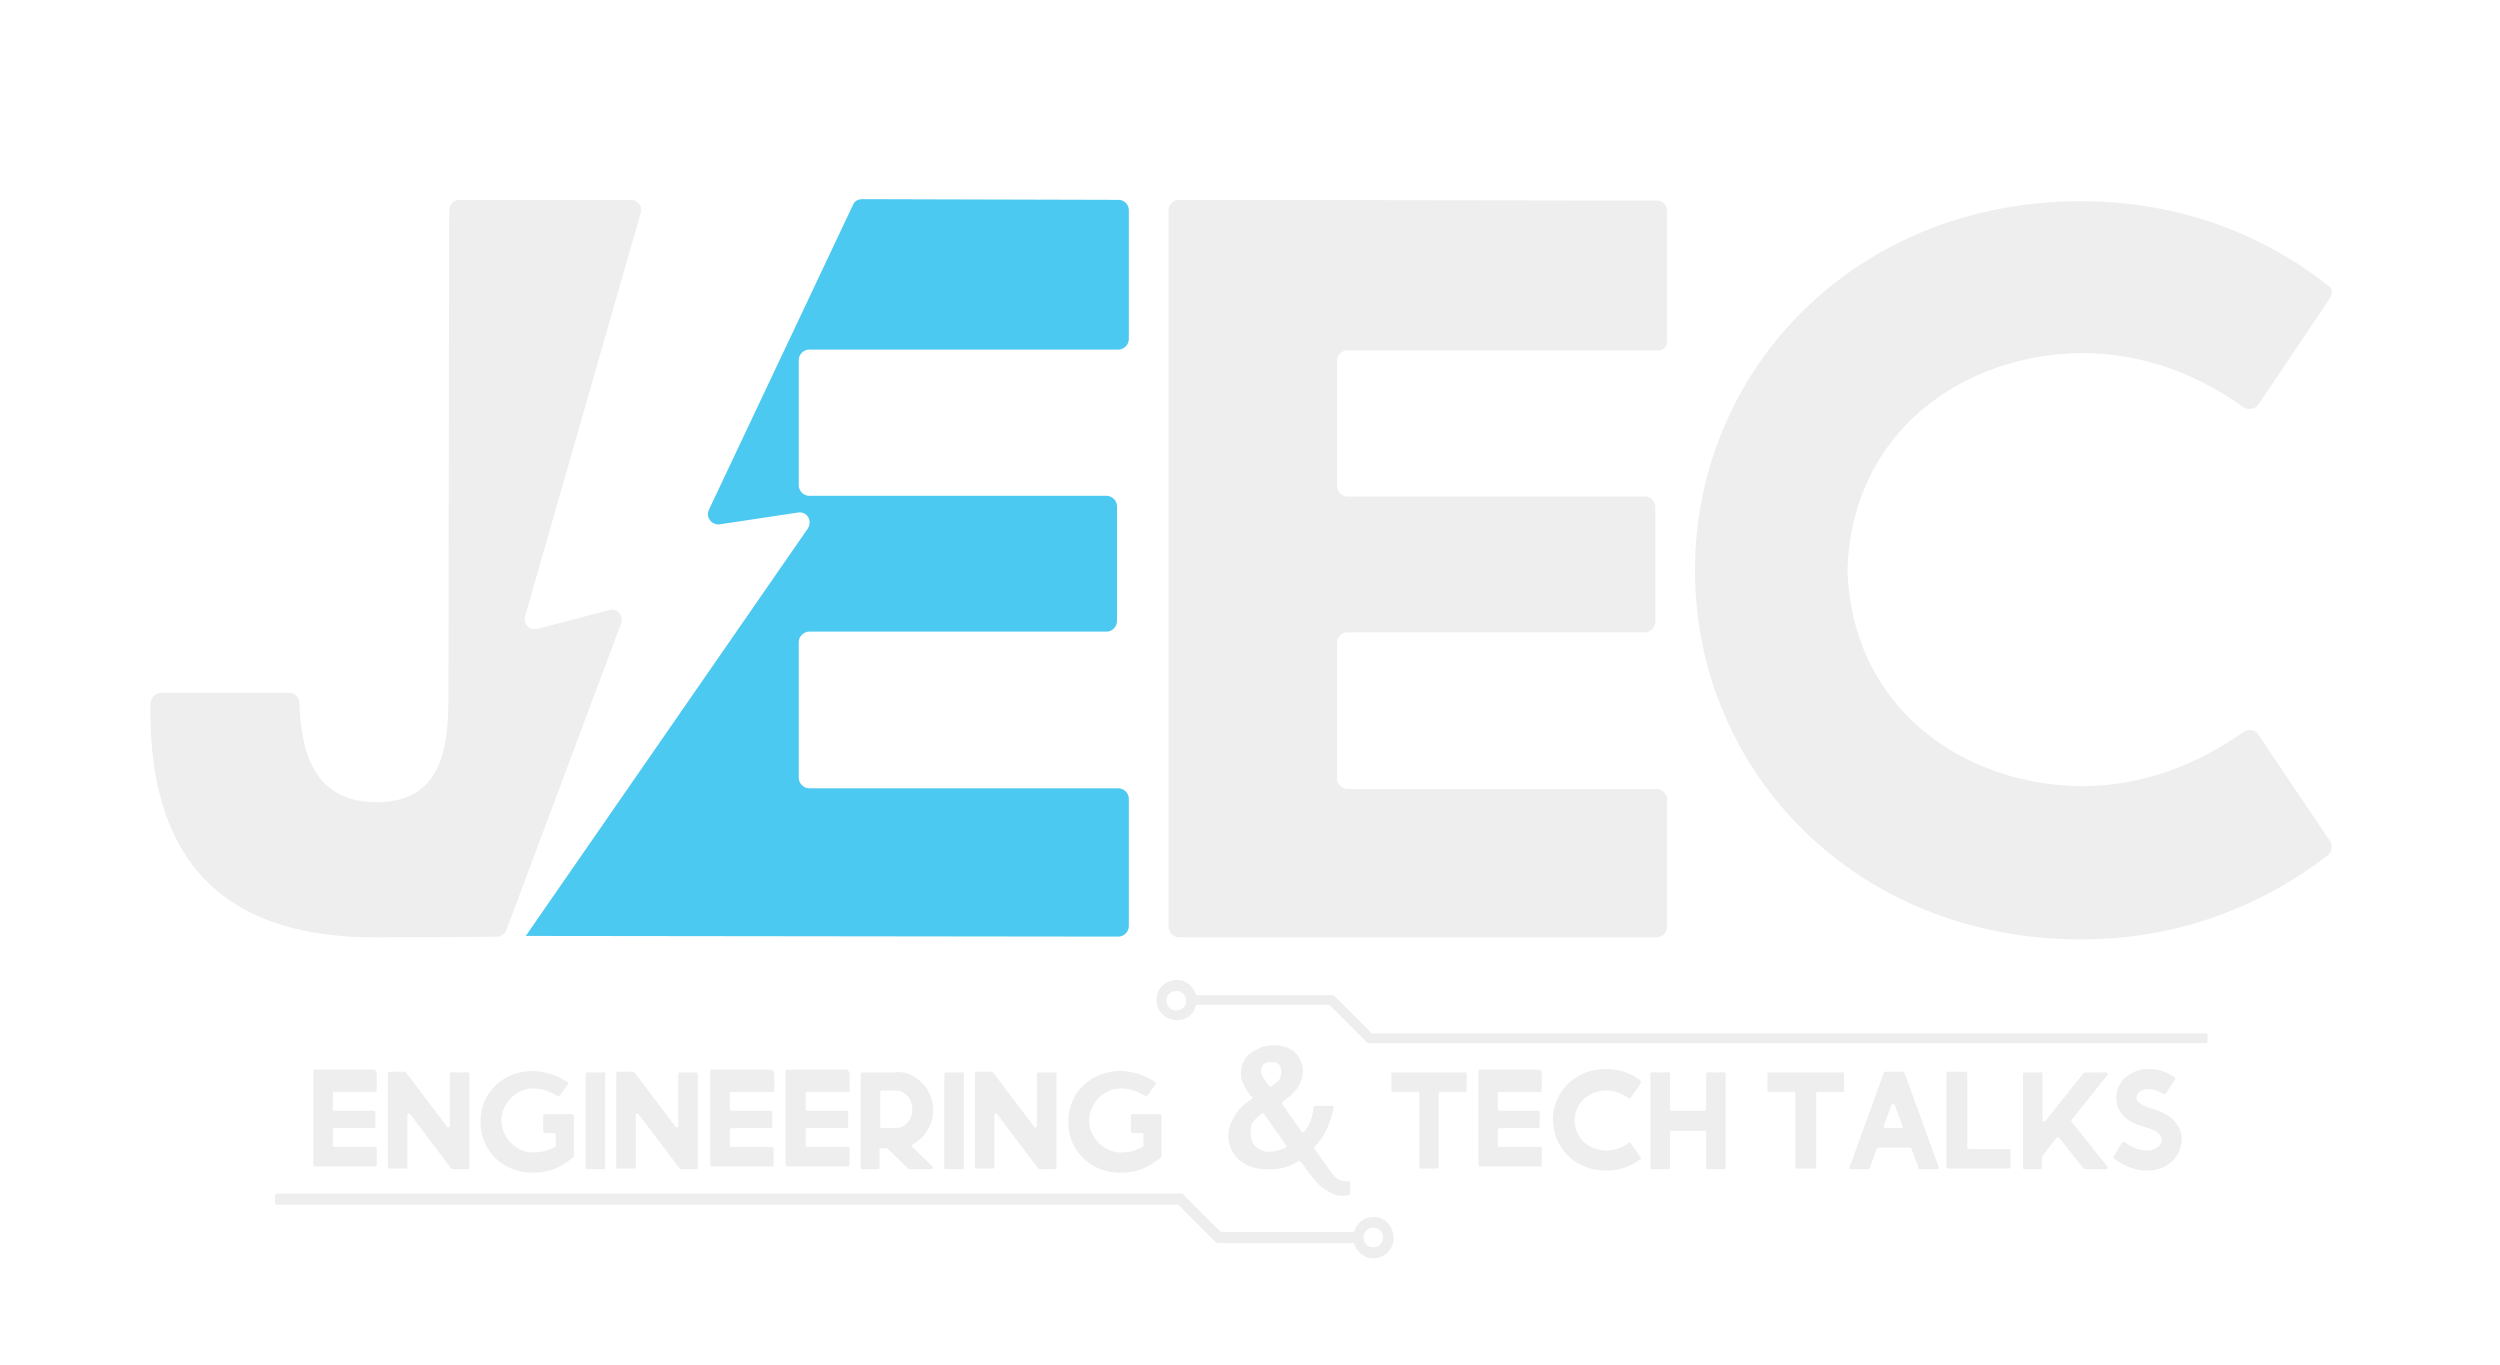
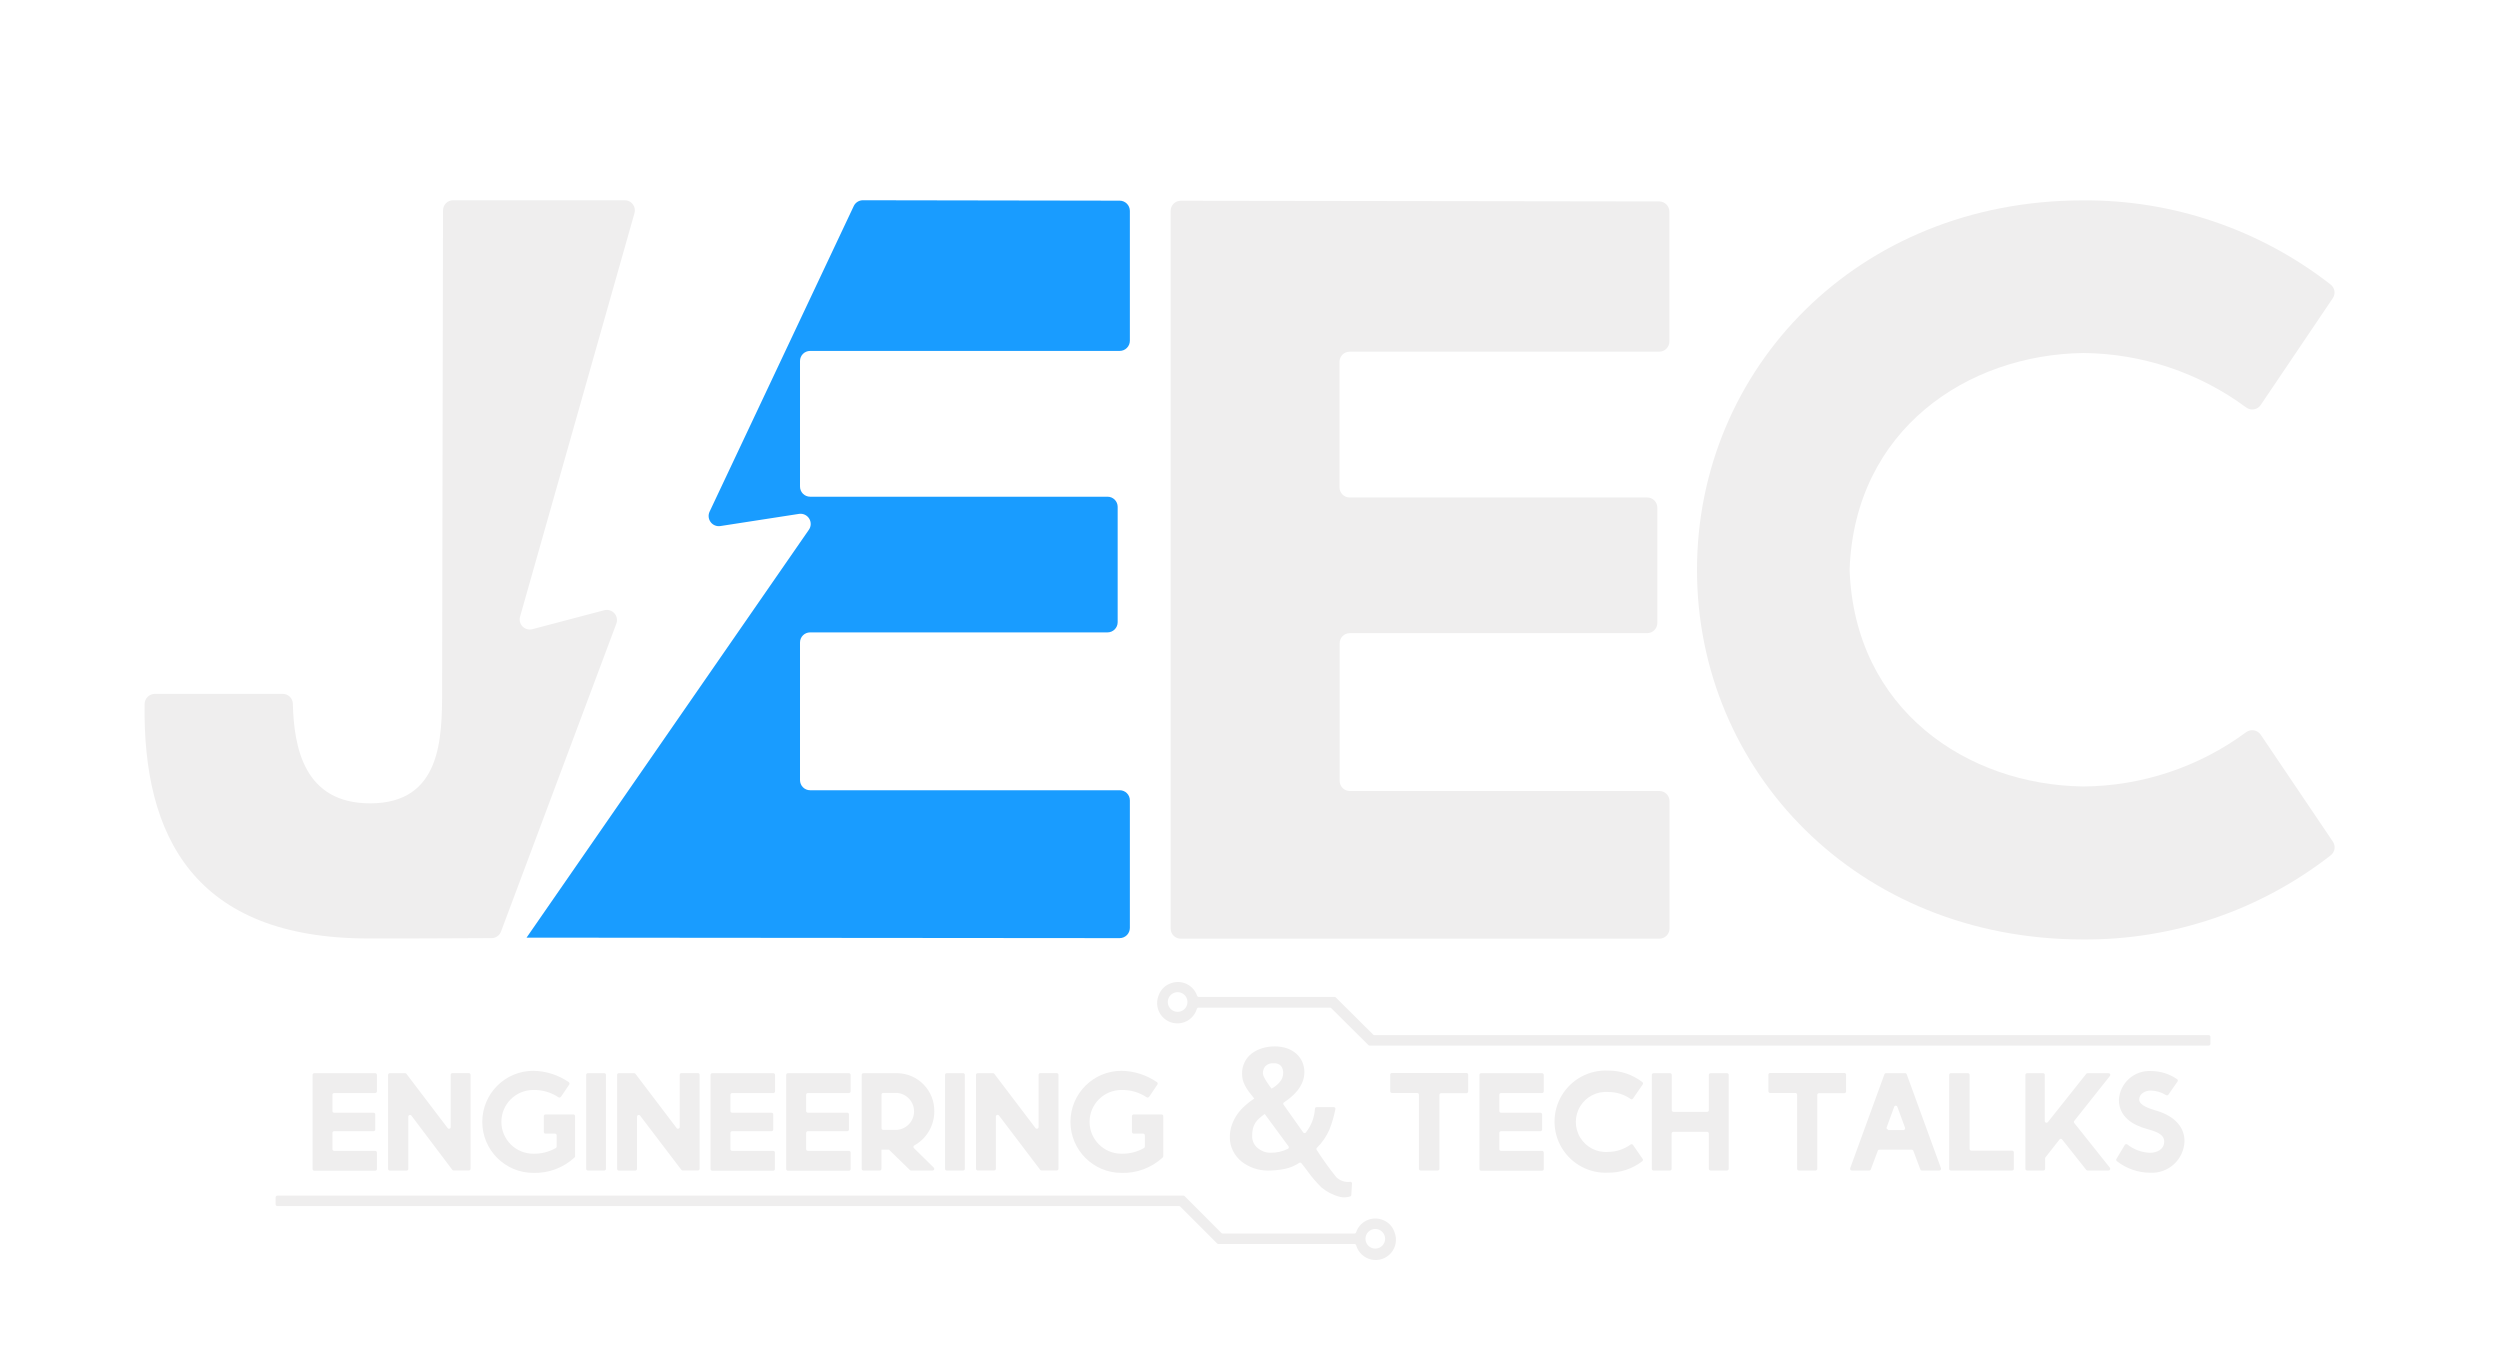
- <svg xmlns="http://www.w3.org/2000/svg" width="359" height="196" viewBox="0 0 359 196" fill="none">
-   <path d="M210.6 154.2V156.6C210.6 156.7 210.5 156.8 210.4 156.8H206.8C206.7 156.8 206.6 156.9 206.6 157V167.6C206.6 167.7 206.5 167.8 206.4 167.8H204C203.9 167.8 203.8 167.7 203.8 167.6V157C203.8 156.9 203.7 156.8 203.6 156.8H200C199.9 156.8 199.8 156.7 199.8 156.6V154.2C199.8 154.1 199.9 154 200 154H210.7C210.5 153.9 210.6 154 210.6 154.2Z" fill="#EFEEEE" />
-   <path d="M221.4 154.2V156.6C221.4 156.7 221.3 156.8 221.2 156.8H215.3C215.2 156.8 215.1 156.9 215.1 157V159.3C215.1 159.4 215.2 159.5 215.3 159.5H220.9C221 159.5 221.1 159.6 221.1 159.7V161.8C221.1 161.9 221 162 220.9 162H215.3C215.2 162 215.1 162.1 215.1 162.2V164.5C215.1 164.6 215.2 164.7 215.3 164.7H221.2C221.3 164.7 221.4 164.8 221.4 164.9V167.3C221.4 167.4 221.3 167.5 221.2 167.5H212.5C212.4 167.5 212.3 167.4 212.3 167.3V153.8C212.3 153.7 212.4 153.6 212.5 153.6H221.2C221.3 153.9 221.4 154 221.4 154.2Z" fill="#EFEEEE" />
-   <path d="M235.6 155.6L234.2 157.6C234.1 157.7 234 157.7 233.9 157.7C233 157.1 231.9 156.6 230.7 156.6C228.4 156.6 226.2 158.1 226.1 160.9C226.2 163.7 228.4 165.2 230.7 165.2C231.9 165.2 233 164.8 233.9 164.1C234 164 234.2 164 234.2 164.2L235.6 166.2C235.7 166.3 235.7 166.5 235.5 166.5C234.2 167.5 232.6 168.1 230.6 168.1C226.1 168.1 223 164.7 223 160.8C223 156.8 226.2 153.5 230.6 153.5C232.5 153.5 234.2 154.1 235.5 155.1C235.6 155.3 235.7 155.5 235.6 155.6Z" fill="#EFEEEE" />
-   <path d="M239.8 154.2V159.3C239.8 159.4 239.9 159.5 240 159.5H244.8C244.9 159.5 245 159.4 245 159.3V154.2C245 154.1 245.1 154 245.2 154H247.6C247.7 154 247.8 154.1 247.8 154.2V167.7C247.8 167.8 247.7 167.9 247.6 167.9H245.2C245.1 167.9 245 167.8 245 167.7V162.6C245 162.5 244.9 162.4 244.8 162.4H240C239.9 162.4 239.8 162.5 239.8 162.6V167.7C239.8 167.8 239.7 167.9 239.6 167.9H237.2C237.1 167.9 237 167.8 237 167.7V154.2C237 154.1 237.1 154 237.2 154H239.6C239.7 153.9 239.8 154 239.8 154.2Z" fill="#EFEEEE" />
-   <path d="M264.8 154.2V156.6C264.8 156.7 264.7 156.8 264.6 156.8H261C260.9 156.8 260.8 156.9 260.8 157V167.6C260.8 167.7 260.7 167.8 260.6 167.8H258C257.9 167.8 257.8 167.7 257.8 167.6V157C257.8 156.9 257.7 156.8 257.6 156.8H254C253.9 156.8 253.8 156.7 253.8 156.6V154.2C253.8 154.1 253.9 154 254 154H264.7C264.7 153.9 264.8 154 264.8 154.2Z" fill="#EFEEEE" />
-   <path d="M273.5 154.1L278.4 167.6C278.5 167.8 278.3 167.9 278.2 167.9H275.7C275.6 167.9 275.5 167.8 275.5 167.7L274.5 165C274.5 164.9 274.4 164.8 274.3 164.8H269.7C269.6 164.8 269.5 164.9 269.5 165L268.5 167.7C268.5 167.8 268.4 167.9 268.3 167.9H265.8C265.6 167.9 265.5 167.7 265.6 167.6L270.5 154.1C270.5 154 270.6 153.9 270.7 153.9H273.4C273.3 153.9 273.4 154 273.5 154.1ZM270.8 162H273C273.2 162 273.3 161.8 273.2 161.7L272.1 158.7C272 158.5 271.7 158.5 271.6 158.7L270.5 161.7C270.5 161.9 270.6 162 270.8 162Z" fill="#EFEEEE" />
-   <path d="M282.5 154.2V164.8C282.5 164.9 282.6 165 282.7 165H288.5C288.6 165 288.7 165.1 288.7 165.2V167.6C288.7 167.7 288.6 167.8 288.5 167.8H279.7C279.6 167.8 279.5 167.7 279.5 167.6V154.1C279.5 154 279.6 153.9 279.7 153.9H282.1C282.4 153.9 282.5 154 282.5 154.2Z" fill="#EFEEEE" />
-   <path d="M293.3 154.2V160.8C293.3 161 293.6 161.1 293.7 161L299.2 154.1C299.2 154 299.3 154 299.4 154H302.4C302.6 154 302.7 154.2 302.6 154.4L297.5 160.8C297.4 160.9 297.4 161 297.5 161.1L302.6 167.5C302.7 167.7 302.6 167.9 302.4 167.9H299.4C299.3 167.9 299.3 167.9 299.2 167.8L295.7 163.4C295.6 163.3 295.4 163.3 295.3 163.4L293.3 166C293.3 166 293.2 166.1 293.2 166.2V167.7C293.2 167.8 293.1 167.9 293 167.9H290.7C290.6 167.9 290.5 167.8 290.5 167.7V154.2C290.5 154.1 290.6 154 290.7 154H293C293.2 153.9 293.3 154 293.3 154.2Z" fill="#EFEEEE" />
-   <path d="M312.3 155.1L311 157C310.9 157.1 310.8 157.1 310.7 157.1C310.1 156.8 309.4 156.4 308.5 156.4C307.7 156.4 306.8 156.8 306.8 157.7C306.8 158.5 308.3 159 309 159.2C311.3 159.8 313.3 161.3 313.3 163.6C313.3 165.9 311.4 168.1 308.4 168.1C306.5 168.1 305 167.4 303.6 166.4C303.5 166.3 303.5 166.2 303.5 166.1L304.7 164.1C304.8 164 304.9 163.9 305.1 164C306 164.7 307.1 165.2 308.3 165.2C309.3 165.2 310.4 164.7 310.4 163.6C310.4 162.6 308.9 162.1 307.9 161.8C305.9 161.3 303.9 160.1 303.9 157.6C303.9 155.3 306 153.5 308.5 153.5C310.3 153.5 311.3 154.1 312.3 154.7C312.4 154.8 312.4 155 312.3 155.1Z" fill="#EFEEEE" />
-   <path d="M54.1 154.2V156.6C54.1 156.7 54 156.8 53.9 156.8H48C47.9 156.8 47.8 156.9 47.8 157V159.3C47.8 159.4 47.9 159.5 48 159.5H53.7C53.8 159.5 53.9 159.6 53.9 159.7V161.8C53.9 161.9 53.8 162 53.7 162H48C47.9 162 47.8 162.1 47.8 162.2V164.5C47.8 164.6 47.9 164.7 48 164.7H53.9C54 164.7 54.1 164.8 54.1 164.9V167.3C54.1 167.4 54 167.5 53.9 167.5H45.2C45.1 167.5 45 167.4 45 167.3V153.8C45 153.7 45.1 153.6 45.2 153.6H53.9C53.9 153.9 54.1 154 54.1 154.2Z" fill="#EFEEEE" />
-   <path d="M58.3 154L64.2 161.8C64.3 162 64.6 161.9 64.6 161.7V154.2C64.6 154.1 64.7 154 64.8 154H67.2C67.3 154 67.4 154.1 67.4 154.2V167.7C67.4 167.8 67.3 167.9 67.2 167.9H65C64.9 167.9 64.9 167.9 64.8 167.8L58.9 160C58.8 159.8 58.5 159.9 58.5 160.1V167.6C58.5 167.7 58.4 167.8 58.3 167.8H55.9C55.8 167.8 55.7 167.7 55.7 167.6V154.1C55.7 154 55.8 153.9 55.9 153.9H58.1C58.2 153.9 58.2 154 58.3 154Z" fill="#EFEEEE" />
-   <path d="M81.6 155.6L80.5 157.2C80.3 157.4 80.2 157.5 80.1 157.4C78.6 156.5 77.5 156.3 76.5 156.3C74.2 156.3 72 158.4 72 160.9C72 163.4 74.2 165.5 76.5 165.5C77.9 165.5 78.7 165.2 79.7 164.7C79.8 164.7 79.8 164.6 79.8 164.5V162.9C79.8 162.8 79.7 162.7 79.6 162.7H78.2C78.1 162.7 78 162.6 78 162.5V160.2C78 160.1 78.1 160 78.2 160H82.2C82.3 160 82.4 160.1 82.4 160.2V166C82.4 166.1 82.4 166.1 82.3 166.2C81 167.2 79.5 168.4 76.4 168.4C72.6 168.4 69 165.6 69 161.1C69 156.6 72.6 153.8 76.4 153.8C78.1 153.8 79.9 154.3 81.5 155.4C81.7 155.3 81.7 155.4 81.6 155.6Z" fill="#EFEEEE" />
-   <path d="M86.9 154.2V167.7C86.9 167.8 86.8 167.9 86.7 167.9H84.3C84.2 167.9 84.1 167.8 84.1 167.7V154.2C84.1 154.1 84.2 154 84.3 154H86.7C86.8 153.9 86.9 154 86.9 154.2Z" fill="#EFEEEE" />
-   <path d="M91.1 154L97 161.8C97.1 162 97.4 161.9 97.4 161.7V154.2C97.4 154.1 97.5 154 97.6 154H100C100.1 154 100.2 154.1 100.2 154.2V167.7C100.2 167.8 100.1 167.9 100 167.9H97.8C97.7 167.9 97.7 167.9 97.6 167.8L91.7 160C91.6 159.8 91.3 159.9 91.3 160.1V167.6C91.3 167.7 91.2 167.8 91.1 167.8H88.7C88.6 167.8 88.5 167.7 88.5 167.6V154.1C88.5 154 88.6 153.9 88.7 153.9H90.9C91 153.9 91.1 154 91.1 154Z" fill="#EFEEEE" />
-   <path d="M111.2 154.2V156.6C111.2 156.7 111.1 156.8 111 156.8H105C104.9 156.8 104.8 156.9 104.8 157V159.3C104.8 159.4 104.9 159.5 105 159.5H110.7C110.8 159.5 110.9 159.6 110.9 159.7V161.8C110.9 161.9 110.8 162 110.7 162H105C104.9 162 104.8 162.1 104.8 162.2V164.5C104.8 164.6 104.9 164.7 105 164.7H110.9C111 164.7 111.1 164.8 111.1 164.9V167.3C111.1 167.4 111 167.5 110.9 167.5H102.2C102.1 167.5 102 167.4 102 167.3V153.8C102 153.7 102.1 153.6 102.2 153.6H110.9C111 153.9 111.2 154 111.2 154.2Z" fill="#EFEEEE" />
-   <path d="M122 154.2V156.6C122 156.7 121.9 156.8 121.8 156.8H115.9C115.8 156.8 115.7 156.9 115.7 157V159.3C115.7 159.4 115.8 159.5 115.9 159.5H121.6C121.7 159.5 121.8 159.6 121.8 159.7V161.8C121.8 161.9 121.7 162 121.6 162H115.9C115.8 162 115.7 162.1 115.7 162.2V164.5C115.7 164.6 115.8 164.7 115.9 164.7H121.8C121.9 164.7 122 164.8 122 164.9V167.3C122 167.4 121.9 167.5 121.8 167.5H113C112.9 167.5 112.8 167.4 112.8 167.3V153.8C112.8 153.7 112.9 153.6 113 153.6H121.7C121.9 153.9 122 154 122 154.2Z" fill="#EFEEEE" />
-   <path d="M128.7 153.9C131.6 153.9 134 156.4 134 159.4C134 161.5 132.8 163.4 131.1 164.3C131 164.4 130.9 164.6 131 164.7L133.9 167.5C134.1 167.7 133.9 167.9 133.7 167.9H130.6C130.5 167.9 130.5 167.9 130.4 167.8L127.4 164.9H126.3V167.7C126.3 167.8 126.2 167.9 126.1 167.9H123.8C123.7 167.9 123.6 167.8 123.6 167.7V154.2C123.6 154.1 123.7 154 123.8 154H128.7V153.9ZM126.4 161.8C126.4 161.9 126.5 162 126.6 162H128.6C129.9 162 131 160.9 131 159.3C131 157.7 129.9 156.6 128.6 156.6H126.6C126.5 156.6 126.4 156.7 126.4 156.8V161.8Z" fill="#EFEEEE" />
-   <path d="M138.4 154.2V167.7C138.4 167.8 138.3 167.9 138.2 167.9H135.8C135.7 167.9 135.6 167.8 135.6 167.7V154.2C135.6 154.1 135.7 154 135.8 154H138.2C138.3 153.9 138.4 154 138.4 154.2Z" fill="#EFEEEE" />
-   <path d="M142.6 154L148.5 161.8C148.6 162 148.9 161.9 148.9 161.7V154.2C148.9 154.1 149 154 149.1 154H151.5C151.6 154 151.7 154.1 151.7 154.2V167.7C151.7 167.8 151.6 167.9 151.5 167.9H149.3C149.2 167.9 149.2 167.9 149.1 167.8L143.2 160C143.1 159.8 142.8 159.9 142.8 160.1V167.6C142.8 167.7 142.7 167.8 142.6 167.8H140.2C140.1 167.8 140 167.7 140 167.6V154.1C140 154 140.1 153.9 140.2 153.9H142.4C142.5 153.9 142.6 154 142.6 154Z" fill="#EFEEEE" />
-   <path d="M166 155.6L164.9 157.2C164.7 157.4 164.6 157.5 164.5 157.4C163 156.5 161.9 156.3 160.9 156.3C158.6 156.3 156.4 158.4 156.4 160.9C156.4 163.4 158.6 165.5 160.9 165.5C162.3 165.5 163.1 165.2 164.1 164.7C164.2 164.7 164.2 164.6 164.2 164.5V162.9C164.2 162.8 164.1 162.7 164 162.7H162.6C162.5 162.7 162.4 162.6 162.4 162.5V160.2C162.4 160.1 162.5 160 162.6 160H166.6C166.7 160 166.8 160.1 166.8 160.2V166C166.8 166.1 166.8 166.1 166.7 166.2C165.4 167.2 163.9 168.4 160.8 168.4C157 168.4 153.4 165.6 153.4 161.1C153.4 156.6 157 153.8 160.8 153.8C162.5 153.8 164.3 154.3 165.9 155.4C166 155.3 166 155.4 166 155.6Z" fill="#EFEEEE" />
-   <path d="M193.8 171.4C193.8 171.5 193.8 171.6 193.7 171.6C193.4 171.8 193 171.7 192.3 171.7C191.4 171.6 189.8 170.6 189.6 170.3C189.3 170 188.9 169.6 188.6 169.2C188.3 168.8 187.9 168.4 187.6 167.9C187.3 167.5 187 167.1 186.7 166.8C186.6 166.7 186.5 166.7 186.4 166.8C185.8 167.2 185.1 167.5 184.3 167.7C183.5 167.9 182.7 167.9 181.8 167.9C181.1 167.9 180.5 167.8 179.8 167.6C179.2 167.4 178.6 167.1 178.1 166.7C177.6 166.3 177.2 165.8 176.9 165.2C176.6 164.6 176.4 163.9 176.4 163.2C176.4 162.6 176.5 162 176.7 161.4C176.9 160.9 177.2 160.4 177.5 159.9C177.8 159.5 178.2 159 178.6 158.7C179 158.3 179.4 158 179.9 157.7C179.6 157.3 179.3 157 179.1 156.7C178.9 156.4 178.7 156.1 178.6 155.8C178.5 155.5 178.4 155.3 178.3 155C178.2 154.7 178.2 154.4 178.2 154.1C178.2 153.5 178.3 153 178.6 152.4C178.8 151.9 179.2 151.5 179.6 151.2C180.1 150.9 180.6 150.6 181.1 150.4C181.7 150.2 182.3 150.1 182.9 150.1C183.5 150.1 184.1 150.2 184.7 150.4C185.2 150.6 185.7 150.8 186 151.2C186.4 151.5 186.6 151.9 186.8 152.4C187 152.8 187.1 153.3 187.1 153.8C187.1 154.3 187 154.8 186.8 155.3C186.6 155.7 186.4 156.2 186.1 156.5C185.8 156.9 185.5 157.2 185.1 157.5C184.8 157.7 184.5 158 184.2 158.2C184.1 158.3 184.1 158.4 184.1 158.5L186.9 162.5C187 162.6 187.2 162.6 187.3 162.5C187.7 162 188 161.5 188.2 160.9C188.4 160.3 188.6 159.7 188.6 159C188.6 158.9 188.7 158.8 188.8 158.8H191.3C191.4 158.8 191.6 158.9 191.5 159.1C191.3 160.1 191 161.1 190.6 162C190.2 162.9 189.6 163.8 188.8 164.7C188.7 164.8 188.7 164.9 188.8 165C189.3 165.7 191.2 168.5 191.6 168.9C192 169.3 192.6 169.7 193.6 169.6C193.7 169.6 193.9 169.7 193.9 169.8V171.4H193.8ZM181.4 159.8C181.1 160 180.8 160.2 180.6 160.4C180.4 160.6 180.2 160.8 180 161C179.8 161.2 179.7 161.5 179.7 161.8C179.6 162.1 179.6 162.5 179.6 162.9C179.6 163.2 179.7 163.6 179.8 163.9C179.9 164.2 180.1 164.5 180.4 164.7C180.7 164.9 180.9 165.1 181.2 165.2C181.5 165.3 181.8 165.4 182.1 165.4C183 165.4 183.8 165.2 184.6 164.8C184.7 164.7 184.8 164.6 184.7 164.5L181.4 159.8ZM184 153.9C184 153.5 183.9 153.1 183.7 152.9C183.5 152.6 183.1 152.5 182.6 152.5C182 152.5 181.6 152.6 181.4 152.9C181.2 153.2 181 153.6 181.1 153.9C181.1 154.1 181.2 154.3 181.2 154.4C181.3 154.6 181.4 154.8 181.6 155C181.7 155.2 181.9 155.4 182 155.6C182.1 155.8 182.3 155.9 182.4 156.1C182.8 155.9 183.2 155.5 183.6 155.2C183.9 154.8 184 154.4 184 153.9Z" fill="#EFEEEE" />
-   <path d="M198.2 174.9C196.5 174.4 195 175.3 194.5 176.7C194.5 176.8 194.4 176.9 194.3 176.9H175.4C175.3 176.9 175.3 176.9 175.2 176.8L169.9 171.5C169.9 171.5 169.8 171.4 169.7 171.4H39.8C39.7 171.4 39.5 171.5 39.5 171.7V172.7C39.5 172.8 39.6 173 39.8 173H169.1C169.2 173 169.2 173 169.3 173.1L174.6 178.4C174.6 178.4 174.7 178.5 174.8 178.5H194.3C194.4 178.5 194.5 178.6 194.5 178.7C194.9 179.9 196 180.7 197.2 180.7C199.1 180.7 200.6 178.9 200 176.9C199.7 175.9 199 175.2 198.2 174.9ZM197.2 179.1C196.4 179.1 195.8 178.5 195.8 177.7C195.8 176.9 196.4 176.3 197.2 176.3C198 176.3 198.6 176.9 198.6 177.7C198.6 178.5 198 179.1 197.2 179.1Z" fill="#EFEEEE" />
-   <path d="M196.9 148.3L191.6 143C191.6 143 191.5 142.9 191.4 142.9H171.9C171.8 142.9 171.7 142.8 171.7 142.7C171.2 141.3 169.7 140.3 168 140.9C167.1 141.2 166.4 141.9 166.2 142.7C165.6 144.7 167.1 146.5 169 146.5C170.3 146.5 171.4 145.7 171.7 144.5C171.7 144.4 171.8 144.3 171.9 144.3H190.8C190.9 144.3 190.9 144.3 191 144.4L196.3 149.7C196.3 149.7 196.4 149.8 196.5 149.8H316.8C316.9 149.8 317 149.7 317 149.6V148.6C317 148.5 316.9 148.4 316.8 148.4H197.1C197 148.4 197 148.4 196.9 148.3ZM168.9 145.1C168.1 145.1 167.5 144.5 167.5 143.7C167.5 142.9 168.1 142.3 168.9 142.3C169.7 142.3 170.3 142.9 170.3 143.7C170.4 144.5 169.7 145.1 168.9 145.1Z" fill="#EFEEEE" />
-   <path d="M90.6 28.7H66C65.2 28.7 64.5 29.3 64.5 30.2L64.4 99C64.4 105.8 64.3 115.2 54.1 115.2C44.6 115.2 43.2 107.2 43 100.9C43 100.1 42.3 99.5 41.5 99.5H23.1C22.3 99.5 21.7 100.2 21.6 101C21.3 119.9 28.7 134.6 53.8 134.6C56 134.6 66.5 134.6 71.4 134.5C72 134.5 72.5 134.1 72.7 133.6L89.2 89.5C89.6 88.4 88.6 87.3 87.5 87.6L77.2 90.3C76.1 90.6 75.1 89.6 75.4 88.5L92 30.6C92.3 29.6 91.6 28.7 90.6 28.7Z" fill="#EFEEEE" />
-   <path d="M160.6 134.5C161.4 134.5 162.1 133.8 162.1 133V114.7C162.1 113.9 161.4 113.2 160.6 113.2H116.2C115.4 113.2 114.7 112.5 114.7 111.7V92.2C114.7 91.4 115.4 90.7 116.2 90.7H158.9C159.7 90.7 160.4 90 160.4 89.2V72.7C160.4 71.9 159.7 71.2 158.9 71.2H116.2C115.4 71.2 114.7 70.5 114.7 69.7V51.7C114.7 50.9 115.4 50.2 116.2 50.2H160.6C161.4 50.2 162.1 49.5 162.1 48.7V30.2C162.1 29.4 161.5 28.7 160.6 28.7L123.8 28.6C123.2 28.6 122.7 28.9 122.5 29.4L101.8 73.2C101.3 74.3 102.2 75.4 103.3 75.3L114.6 73.6C115.9 73.4 116.7 74.8 116 75.9L75.5 134.4" fill="#4CC9F0" />
-   <path d="M334.6 42.8L324.3 58.1C323.8 58.8 322.9 58.9 322.2 58.5C315.5 53.7 307.7 50.7 298.8 50.7C282.2 50.9 266 61.7 265.3 81.7C265.3 81.8 265.3 81.8 265.3 81.9C266 102 282.2 112.7 298.8 112.9C307.7 112.9 315.5 109.8 322.2 105.1C322.9 104.6 323.8 104.8 324.3 105.5L334.6 120.8C335 121.4 334.9 122.3 334.3 122.8C324.8 130.1 312.9 134.9 298.8 134.9C266.4 134.9 243.4 110.7 243.4 81.9C243.4 53.2 266.3 28.9 298.8 28.9C312.9 28.9 324.9 33.6 334.3 41C334.9 41.3 335 42.1 334.6 42.8Z" fill="#EFEEEE" />
-   <path d="M239.4 49V30.3C239.4 29.5 238.8 28.8 237.9 28.8L169.3 28.7C168.5 28.7 167.8 29.4 167.8 30.2V133.1C167.8 133.9 168.5 134.6 169.3 134.6H237.9C238.7 134.6 239.4 133.9 239.4 133.1V114.8C239.4 114 238.7 113.3 237.9 113.3H193.5C192.7 113.3 192 112.6 192 111.8V92.3C192 91.5 192.7 90.8 193.5 90.8H236.2C237 90.8 237.7 90.1 237.7 89.3V72.8C237.7 72 237 71.3 236.2 71.3H193.5C192.7 71.3 192 70.6 192 69.8V51.8C192 51 192.7 50.3 193.5 50.3H238C238.8 50.4 239.4 49.8 239.4 49Z" fill="#EFEEEE" />
+ <svg xmlns="http://www.w3.org/2000/svg" viewBox="0 0 358.56 195.37">
+   <defs>
+     <style>.cls-1{fill:#efeeee;}.cls-2{fill:#199cff;isolation:isolate;}</style>
+   </defs>
+   <g id="Simple_dark">
+     <path class="cls-1" d="M210.57,154.16v2.38a.25.25,0,0,1-.24.25h-3.64a.24.24,0,0,0-.24.24v10.61a.25.25,0,0,1-.25.24h-2.44a.25.25,0,0,1-.25-.24V157a.24.24,0,0,0-.24-.24h-3.64a.25.25,0,0,1-.24-.25v-2.38a.24.24,0,0,1,.24-.24h10.7A.24.24,0,0,1,210.57,154.16Z" />
+     <path class="cls-1" d="M221.41,154.17v2.36a.24.24,0,0,1-.24.24h-5.89a.25.25,0,0,0-.24.25v2.32a.25.25,0,0,0,.24.25h5.65a.25.25,0,0,1,.25.25V162a.25.25,0,0,1-.25.24h-5.65a.25.25,0,0,0-.24.25v2.33a.24.24,0,0,0,.24.24h5.89a.25.25,0,0,1,.24.25v2.36a.24.24,0,0,1-.24.24h-8.74a.24.24,0,0,1-.24-.24V154.17a.25.25,0,0,1,.24-.25h8.74A.25.25,0,0,1,221.41,154.17Z" />
+     <path class="cls-1" d="M235.59,155.56l-1.38,2a.23.23,0,0,1-.34.06,5.49,5.49,0,0,0-3.19-1,4.31,4.31,0,1,0,0,8.59,5.5,5.5,0,0,0,3.19-1.06.24.24,0,0,1,.34.06l1.38,2a.24.24,0,0,1-.05.34,7.87,7.87,0,0,1-4.87,1.64,7.33,7.33,0,1,1,0-14.64,7.93,7.93,0,0,1,4.87,1.64A.24.24,0,0,1,235.59,155.56Z" />
+     <path class="cls-1" d="M239.77,154.16v5.07a.25.25,0,0,0,.25.24h4.82a.25.25,0,0,0,.25-.24v-5.07a.25.25,0,0,1,.25-.24h2.35a.25.25,0,0,1,.25.24v13.48a.25.25,0,0,1-.25.24h-2.35a.25.25,0,0,1-.25-.24v-5.07a.25.25,0,0,0-.25-.24H240a.25.25,0,0,0-.25.24v5.07a.24.24,0,0,1-.24.24h-2.36a.24.24,0,0,1-.24-.24V154.16a.24.24,0,0,1,.24-.24h2.36A.24.24,0,0,1,239.77,154.16Z" />
+     <path class="cls-1" d="M264.77,154.16v2.38a.25.25,0,0,1-.25.25h-3.63a.25.25,0,0,0-.25.24v10.61a.25.25,0,0,1-.25.24H258a.25.25,0,0,1-.25-.24V157a.24.24,0,0,0-.24-.24h-3.63a.25.25,0,0,1-.25-.25v-2.38a.25.25,0,0,1,.25-.24h10.69A.25.25,0,0,1,264.77,154.16Z" />
+     <path class="cls-1" d="M273.47,154.08l4.91,13.47a.25.25,0,0,1-.23.33h-2.5a.24.24,0,0,1-.23-.16l-1-2.67a.25.25,0,0,0-.23-.16h-4.64a.25.25,0,0,0-.23.16l-1,2.67a.25.25,0,0,1-.23.16h-2.5a.25.25,0,0,1-.23-.33l4.91-13.47a.25.25,0,0,1,.23-.16h2.68A.25.25,0,0,1,273.47,154.08Zm-2.67,8H273a.25.25,0,0,0,.23-.33l-1.1-3a.24.24,0,0,0-.46,0l-1.1,3A.25.25,0,0,0,270.8,162Z" />
+     <path class="cls-1" d="M282.49,154.16v10.62a.25.25,0,0,0,.25.25h5.85a.25.25,0,0,1,.24.25v2.36a.24.24,0,0,1-.24.24H279.8a.24.24,0,0,1-.24-.24V154.16a.24.24,0,0,1,.24-.24h2.45A.24.24,0,0,1,282.49,154.16Z" />
+     <path class="cls-1" d="M293.27,154.16v6.63a.25.25,0,0,0,.44.15l5.51-6.93a.25.25,0,0,1,.2-.09h3a.24.24,0,0,1,.19.4l-5.11,6.44a.23.23,0,0,0,0,.31l5.11,6.41a.25.25,0,0,1-.19.4h-3a.25.25,0,0,1-.2-.09l-3.46-4.36a.23.23,0,0,0-.38,0l-2,2.55a.25.25,0,0,0-.06.16v1.5a.24.24,0,0,1-.24.24h-2.34a.25.25,0,0,1-.25-.24V154.16a.25.25,0,0,1,.25-.24H293A.24.24,0,0,1,293.27,154.16Z" />
+     <path class="cls-1" d="M312.32,155.1,311,157a.26.26,0,0,1-.33.07,4.33,4.33,0,0,0-2.2-.66c-.78,0-1.66.45-1.66,1.29s1.49,1.29,2.24,1.53c2.33.63,4.26,2.06,4.26,4.43h0a4.68,4.68,0,0,1-4.93,4.54,7.8,7.8,0,0,1-4.77-1.66.25.25,0,0,1-.06-.33l1.2-2a.26.26,0,0,1,.36-.07,5.58,5.58,0,0,0,3.23,1.2c1,0,2.06-.47,2.06-1.63s-1.54-1.51-2.5-1.8c-2-.54-4-1.74-4-4.17a4.38,4.38,0,0,1,4.57-4.13,6.62,6.62,0,0,1,3.78,1.17A.24.24,0,0,1,312.32,155.1Z" />
+     <path class="cls-1" d="M54.06,154.16v2.37a.25.25,0,0,1-.25.24H47.92a.24.24,0,0,0-.24.24v2.34a.24.24,0,0,0,.24.24h5.66a.24.24,0,0,1,.24.24V162a.24.24,0,0,1-.24.24H47.92a.24.24,0,0,0-.24.24v2.34a.24.24,0,0,0,.24.24h5.89a.25.25,0,0,1,.25.24v2.37a.25.25,0,0,1-.25.24H45.07a.24.24,0,0,1-.24-.24V154.16a.24.24,0,0,1,.24-.24h8.74A.25.25,0,0,1,54.06,154.16Z" />
+     <path class="cls-1" d="M58.28,154l5.93,7.8a.24.24,0,0,0,.43-.15v-7.5a.24.24,0,0,1,.24-.24h2.37a.24.24,0,0,1,.24.24v13.48a.24.24,0,0,1-.24.24H65.06a.23.23,0,0,1-.19-.09L59,160a.25.25,0,0,0-.44.15v7.5a.24.24,0,0,1-.24.24H55.91a.25.25,0,0,1-.25-.24V154.16a.25.25,0,0,1,.25-.24h2.18A.22.22,0,0,1,58.28,154Zm-2.62,13.87" />
+     <path class="cls-1" d="M81.64,155.55l-1.11,1.65c-.16.24-.3.25-.41.19a6.24,6.24,0,0,0-3.64-1.06,4.57,4.57,0,0,0,0,9.14,6.22,6.22,0,0,0,3.23-.81.26.26,0,0,0,.13-.22v-1.6a.24.24,0,0,0-.24-.25H78.24a.23.23,0,0,1-.24-.24v-2.27a.23.23,0,0,1,.24-.24h4a.24.24,0,0,1,.24.24v5.75a.22.22,0,0,1-.09.19,8.32,8.32,0,0,1-5.9,2.2,7.32,7.32,0,1,1,0-14.64,9.18,9.18,0,0,1,5.09,1.63A.25.25,0,0,1,81.64,155.55Z" />
+     <path class="cls-1" d="M86.91,154.16v13.48a.24.24,0,0,1-.24.24H84.31a.24.24,0,0,1-.24-.24V154.16a.24.24,0,0,1,.24-.24h2.36A.24.24,0,0,1,86.91,154.16Z" />
+     <path class="cls-1" d="M91.13,154l5.92,7.8a.25.25,0,0,0,.44-.15v-7.5a.24.24,0,0,1,.24-.24h2.37a.24.24,0,0,1,.24.24v13.48a.24.24,0,0,1-.24.24H97.91a.23.23,0,0,1-.19-.09L91.8,160a.25.25,0,0,0-.44.15v7.5a.24.24,0,0,1-.24.24H88.75a.24.24,0,0,1-.24-.24V154.16a.24.24,0,0,1,.24-.24h2.19A.23.23,0,0,1,91.13,154Zm-2.62,13.87" />
+     <path class="cls-1" d="M111.16,154.16v2.37a.24.24,0,0,1-.24.24H105a.24.24,0,0,0-.24.24v2.34a.24.24,0,0,0,.24.24h5.66a.24.24,0,0,1,.24.24V162a.24.24,0,0,1-.24.24H105a.24.24,0,0,0-.24.24v2.34a.24.24,0,0,0,.24.24h5.9a.24.24,0,0,1,.24.24v2.37a.24.24,0,0,1-.24.24h-8.75a.24.24,0,0,1-.24-.24V154.16a.24.24,0,0,1,.24-.24h8.75A.24.24,0,0,1,111.16,154.16Z" />
+     <path class="cls-1" d="M122,154.16v2.37a.24.24,0,0,1-.24.24h-5.9a.24.24,0,0,0-.24.24v2.34a.24.24,0,0,0,.24.24h5.66a.24.24,0,0,1,.24.24V162a.24.24,0,0,1-.24.24h-5.66a.24.24,0,0,0-.24.24v2.34a.24.24,0,0,0,.24.24h5.9a.24.24,0,0,1,.24.24v2.37a.24.24,0,0,1-.24.24H113a.24.24,0,0,1-.24-.24V154.16a.24.24,0,0,1,.24-.24h8.74A.24.24,0,0,1,122,154.16Z" />
+     <path class="cls-1" d="M128.71,153.92A5.39,5.39,0,0,1,134,159.4a5.57,5.57,0,0,1-2.86,4.88.24.24,0,0,0-.07.38l2.86,2.81a.24.24,0,0,1-.17.41h-3.09a.21.21,0,0,1-.17-.07l-3-2.92h-1.08v2.75a.24.24,0,0,1-.24.24h-2.35a.24.24,0,0,1-.24-.24V154.16a.24.24,0,0,1,.24-.24Zm-2.28,7.89a.24.24,0,0,0,.24.24h2a2.66,2.66,0,0,0,0-5.3h-2a.24.24,0,0,0-.24.24Z" />
+     <path class="cls-1" d="M138.38,154.16v13.48a.24.24,0,0,1-.24.24h-2.36a.24.24,0,0,1-.24-.24V154.16a.24.24,0,0,1,.24-.24h2.36A.24.24,0,0,1,138.38,154.16Z" />
+     <path class="cls-1" d="M142.6,154l5.92,7.8a.25.25,0,0,0,.44-.15v-7.5a.24.24,0,0,1,.24-.24h2.36a.25.25,0,0,1,.25.24v13.48a.25.25,0,0,1-.25.24h-2.18a.22.22,0,0,1-.19-.09l-5.92-7.8a.25.25,0,0,0-.44.15v7.5a.24.24,0,0,1-.24.24h-2.37a.24.24,0,0,1-.24-.24V154.16a.24.24,0,0,1,.24-.24h2.19A.23.23,0,0,1,142.6,154ZM140,167.88" />
+     <path class="cls-1" d="M166,155.55l-1.11,1.65c-.16.23-.3.25-.41.19a6.24,6.24,0,0,0-3.64-1.06,4.57,4.57,0,0,0,0,9.14,6.22,6.22,0,0,0,3.23-.81.26.26,0,0,0,.13-.22v-1.6a.24.24,0,0,0-.24-.25h-1.36a.24.24,0,0,1-.25-.24v-2.27a.24.24,0,0,1,.25-.24h4a.24.24,0,0,1,.24.24v5.75a.25.25,0,0,1-.09.19,8.32,8.32,0,0,1-5.9,2.2,7.32,7.32,0,1,1,0-14.64,9.18,9.18,0,0,1,5.09,1.63A.25.25,0,0,1,166,155.55Z" />
+     <path class="cls-1" d="M193.81,171.38a.23.23,0,0,1-.11.2,2.75,2.75,0,0,1-1.44.1,6.86,6.86,0,0,1-2.73-1.37c-.32-.31-.65-.67-1-1.07s-.69-.82-1-1.27-.6-.76-.88-1.14a.23.23,0,0,0-.3-.05,6.05,6.05,0,0,1-2.08.87,12.74,12.74,0,0,1-2.46.24,6.16,6.16,0,0,1-3.72-1.28,4.62,4.62,0,0,1-1.23-1.51,4.17,4.17,0,0,1-.47-2,5.12,5.12,0,0,1,.31-1.82,6.12,6.12,0,0,1,.78-1.5,7.16,7.16,0,0,1,1.11-1.22,9.55,9.55,0,0,1,1.3-1c-.31-.39-.58-.73-.79-1a7.86,7.86,0,0,1-.54-.87,3.84,3.84,0,0,1-.32-.83,3.71,3.71,0,0,1-.1-.88,3.57,3.57,0,0,1,.38-1.66,3.47,3.47,0,0,1,1-1.22,4.88,4.88,0,0,1,1.51-.76,6.06,6.06,0,0,1,1.79-.26,5.28,5.28,0,0,1,1.81.29,4,4,0,0,1,1.34.8,3.37,3.37,0,0,1,.83,1.18,3.72,3.72,0,0,1,.28,1.4,3.78,3.78,0,0,1-.28,1.45,4.93,4.93,0,0,1-.73,1.23,7,7,0,0,1-1,1,10.41,10.41,0,0,1-.92.68.22.22,0,0,0-.06.32l2.83,4a.24.24,0,0,0,.37,0,6.37,6.37,0,0,0,.91-1.58,6.51,6.51,0,0,0,.4-1.85.22.22,0,0,1,.22-.21h2.48a.23.23,0,0,1,.23.27,16.64,16.64,0,0,1-.85,2.93,8.36,8.36,0,0,1-1.83,2.66.23.23,0,0,0,0,.28,45.07,45.07,0,0,0,2.79,3.89,2.4,2.4,0,0,0,2,.68.24.24,0,0,1,.27.22Zm-12.42-11.61c-.31.23-.58.44-.8.64a2.82,2.82,0,0,0-.55.64,2.72,2.72,0,0,0-.34.8,4.2,4.2,0,0,0-.11,1.06,2.18,2.18,0,0,0,.81,1.77,3.27,3.27,0,0,0,.83.48,2.75,2.75,0,0,0,1,.17,5.3,5.3,0,0,0,2.5-.57.24.24,0,0,0,.08-.34Zm2.65-5.89a1.58,1.58,0,0,0-.31-1,1.29,1.29,0,0,0-1.06-.38,1.46,1.46,0,0,0-1.2.43,1.53,1.53,0,0,0-.34,1,1.29,1.29,0,0,0,.14.51,5.58,5.58,0,0,0,.35.63l.41.61a4.49,4.49,0,0,0,.35.46,4.28,4.28,0,0,0,1.15-.93,1.94,1.94,0,0,0,.51-1.31Z" />
+     <path class="cls-1" d="M198.16,174.91a2.89,2.89,0,0,0-3.66,1.84.24.24,0,0,1-.23.17h-18.9a.29.29,0,0,1-.18-.07l-5.29-5.3a.23.23,0,0,0-.17-.07H39.78a.25.25,0,0,0-.25.25v1a.25.25,0,0,0,.25.25H169.1a.24.24,0,0,1,.18.07l5.29,5.3a.29.29,0,0,0,.18.07h19.52a.24.24,0,0,1,.23.17,2.91,2.91,0,1,0,5.51-1.85A2.8,2.8,0,0,0,198.16,174.91Zm-.91,4.17a1.41,1.41,0,1,1,1.41-1.41A1.41,1.41,0,0,1,197.25,179.08Z" />
+     <path class="cls-1" d="M196.91,148.35l-5.33-5.3a.22.22,0,0,0-.17-.07H171.92a.25.25,0,0,1-.23-.18A2.91,2.91,0,0,0,168,141a2.84,2.84,0,0,0-1.85,1.83,2.91,2.91,0,1,0,5.51,1.86.24.24,0,0,1,.23-.17h18.87a.22.22,0,0,1,.17.07l5.33,5.3a.29.29,0,0,0,.18.07H316.78a.25.25,0,0,0,.25-.25v-1a.25.25,0,0,0-.25-.25H197.09A.29.29,0,0,1,196.91,148.35Zm-28-3.23a1.41,1.41,0,1,1,1.4-1.41A1.41,1.41,0,0,1,169,145.12Z" />
+     <path class="cls-1" d="M89.59,28.72H65a1.45,1.45,0,0,0-1.46,1.45L63.41,99c0,6.85-.1,16.22-10.32,16.22-9.48,0-10.93-8-11.09-14.29a1.44,1.44,0,0,0-1.45-1.41H22.19A1.47,1.47,0,0,0,20.74,101c-.27,18.88,7.07,33.61,32.16,33.6,2.23,0,12.74,0,17.63-.05a1.45,1.45,0,0,0,1.33-.95L88.4,89.44a1.46,1.46,0,0,0-1.73-1.92L76.36,90.24a1.45,1.45,0,0,1-1.77-1.8L91,30.57A1.45,1.45,0,0,0,89.59,28.72Z" />
+     <path class="cls-2" d="M160.59,134.55a1.47,1.47,0,0,0,1.46-1.46v-18.3a1.45,1.45,0,0,0-1.46-1.45h-44.4a1.45,1.45,0,0,1-1.45-1.46V92.15a1.45,1.45,0,0,1,1.45-1.45h42.65a1.46,1.46,0,0,0,1.46-1.46V72.69a1.45,1.45,0,0,0-1.46-1.45H116.19a1.45,1.45,0,0,1-1.45-1.46v-18a1.45,1.45,0,0,1,1.45-1.45h44.4a1.46,1.46,0,0,0,1.46-1.46V30.24a1.47,1.47,0,0,0-1.46-1.46l-36.82-.06a1.46,1.46,0,0,0-1.32.83L101.77,73.39a1.46,1.46,0,0,0,1.54,2.06l11.31-1.75A1.46,1.46,0,0,1,116,76L75.52,134.48" />
+     <path class="cls-1" d="M334.57,42.78,324.23,58.1a1.46,1.46,0,0,1-2.06.35,39.88,39.88,0,0,0-23.38-7.82c-16.65.23-32.76,11-33.51,31v.17c.75,20,16.86,30.78,33.51,31A39.81,39.81,0,0,0,322.17,105a1.47,1.47,0,0,1,2.06.36l10.34,15.32a1.45,1.45,0,0,1-.3,2,57.09,57.09,0,0,1-35.52,12.06c-32.44,0-55.36-24.24-55.36-53s22.92-53,55.36-53a57.1,57.1,0,0,1,35.52,12.07A1.45,1.45,0,0,1,334.57,42.78Z" />
+     <path class="cls-1" d="M239.43,49V30.35A1.47,1.47,0,0,0,238,28.89l-68.65-.1a1.45,1.45,0,0,0-1.45,1.46V133.17a1.45,1.45,0,0,0,1.45,1.46l68.64,0a1.46,1.46,0,0,0,1.46-1.46V114.9a1.45,1.45,0,0,0-1.46-1.45h-44.4a1.45,1.45,0,0,1-1.45-1.46V92.26a1.45,1.45,0,0,1,1.45-1.45h42.65a1.46,1.46,0,0,0,1.46-1.46V72.8a1.45,1.45,0,0,0-1.46-1.45H193.57a1.45,1.45,0,0,1-1.45-1.46v-18a1.45,1.45,0,0,1,1.45-1.45H238A1.46,1.46,0,0,0,239.43,49Z" />
+   </g>
</svg>
